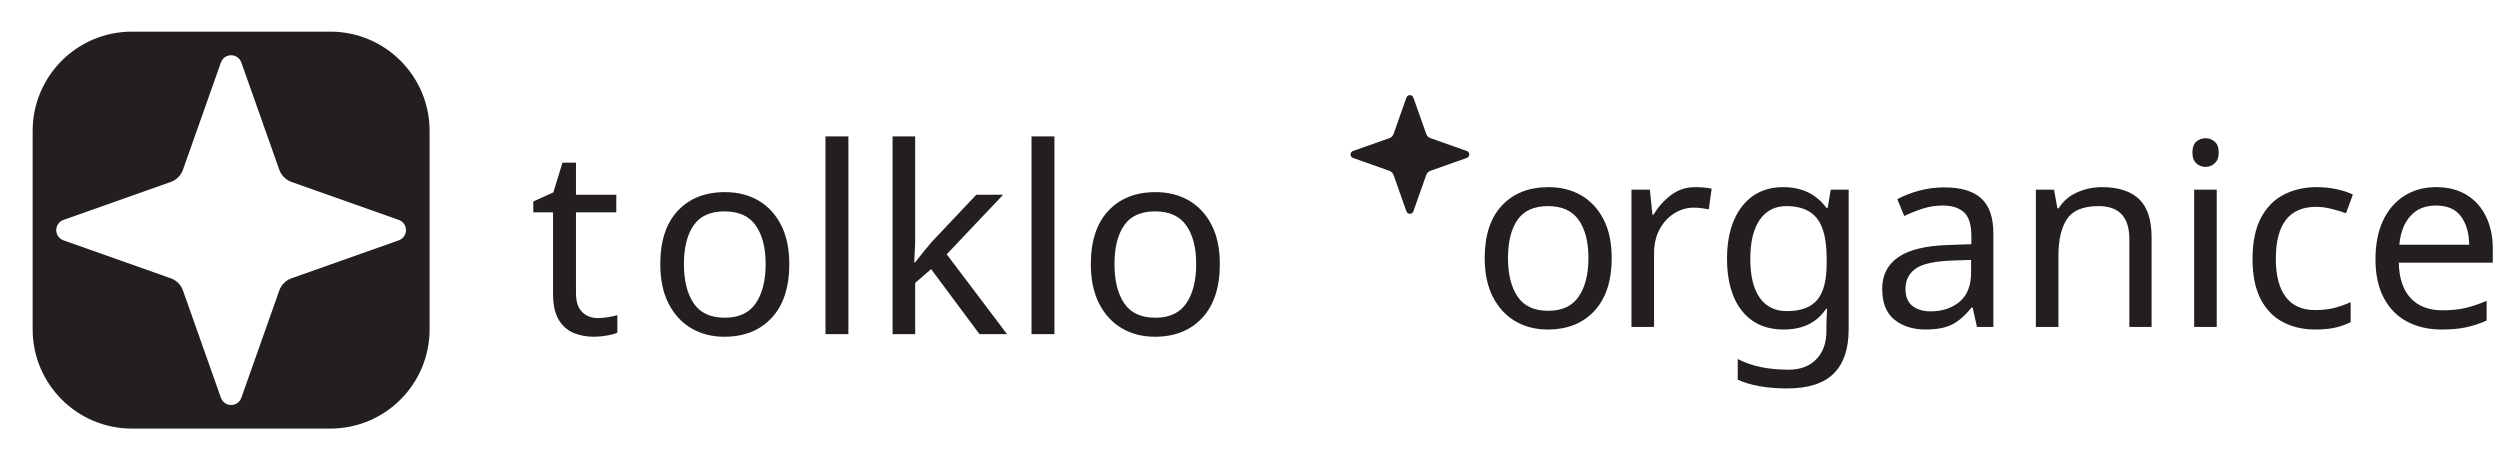
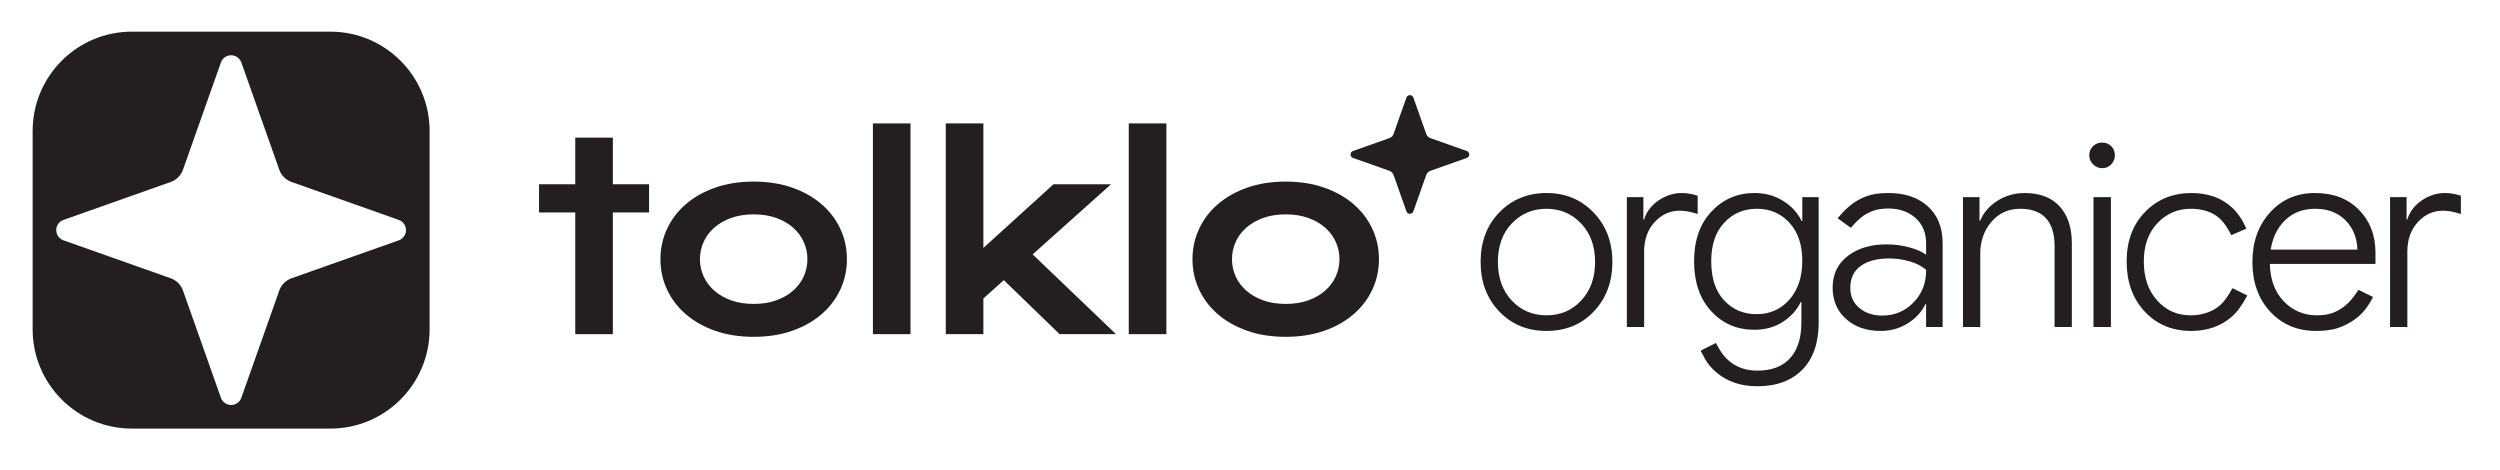
<svg xmlns="http://www.w3.org/2000/svg" width="100%" height="100%" viewBox="0 0 2196 412" version="1.1" xml:space="preserve" style="fill-rule:evenodd;clip-rule:evenodd;stroke-linejoin:round;stroke-miterlimit:2;">
  <g id="Mesa-de-trabajo1" transform="matrix(1,0,0,1,-145.077,-441.2004)">
    <rect x="145.077" y="441.2" width="2195.419" height="411.216" style="fill:none;" />
    <g transform="matrix(1,0,0,1,0.077047,0.200449)">
      <g transform="matrix(4.570304,0,0,4.570304,-2497.719,-4332.83)">
-         <g transform="matrix(50,0,0,50,846.0518,1108.756)">
-                 </g>
-         <text x="679.938px" y="1108.756px" style="font-family:'KronaOne-Regular', 'Krona One';font-size:50px;fill:rgb(35,31,32);">t<tspan x="702.39px 741.296px 755.471px 790.471px 804.646px " y="1108.756px 1108.756px 1108.756px 1108.756px 1108.756px ">olklo</tspan>
-         </text>
+         <g transform="matrix(1,0,0,1,679.938,1108.756)">
+           <path d="M8.862,-23.389L1.904,-23.389L1.904,-28.809L8.862,-28.809L8.862,-37.769L16.089,-37.769L16.089,-28.809L23.047,-28.809L23.047,-23.389L16.089,-23.389L16.089,0L8.862,0L8.862,-23.389Z" style="fill:rgb(35,31,32);fill-rule:nonzero;" />
+         </g>
+         <g transform="matrix(1,0,0,1,702.39,1108.756)">
+           <path d="M2.783,-14.404C2.783,-16.471 3.202,-18.408 4.041,-20.215C4.879,-22.021 6.075,-23.6 7.629,-24.951C9.184,-26.302 11.064,-27.368 13.269,-28.149C15.474,-28.931 17.952,-29.321 20.703,-29.321C23.454,-29.321 25.932,-28.931 28.137,-28.149C30.343,-27.368 32.222,-26.302 33.777,-24.951C35.331,-23.6 36.528,-22.021 37.366,-20.215C38.204,-18.408 38.623,-16.471 38.623,-14.404C38.623,-12.337 38.204,-10.4 37.366,-8.594C36.528,-6.787 35.331,-5.208 33.777,-3.857C32.222,-2.507 30.343,-1.44 28.137,-0.659C25.932,0.122 23.454,0.513 20.703,0.513C17.952,0.513 15.474,0.122 13.269,-0.659C11.064,-1.44 9.184,-2.507 7.629,-3.857C6.075,-5.208 4.879,-6.787 4.041,-8.594C3.202,-10.4 2.783,-12.337 2.783,-14.404ZM10.376,-14.404C10.376,-13.249 10.608,-12.154 11.072,-11.121C11.536,-10.087 12.211,-9.176 13.098,-8.386C13.985,-7.597 15.068,-6.97 16.345,-6.506C17.623,-6.042 19.076,-5.811 20.703,-5.811C22.331,-5.811 23.783,-6.042 25.061,-6.506C26.339,-6.97 27.421,-7.597 28.308,-8.386C29.195,-9.176 29.871,-10.087 30.334,-11.121C30.798,-12.154 31.03,-13.249 31.03,-14.404C31.03,-15.56 30.798,-16.659 30.334,-17.7C29.871,-18.742 29.195,-19.657 28.308,-20.447C27.421,-21.236 26.339,-21.863 25.061,-22.327C23.783,-22.791 22.331,-23.022 20.703,-23.022C19.076,-23.022 17.623,-22.791 16.345,-22.327C15.068,-21.863 13.985,-21.236 13.098,-20.447C12.211,-19.657 11.536,-18.742 11.072,-17.7C10.608,-16.659 10.376,-15.56 10.376,-14.404Z" style="fill:rgb(35,31,32);fill-rule:nonzero;" />
+           <rect x="43.618" y="-40.503" width="7.227" height="40.503" style="fill:rgb(35,31,32);fill-rule:nonzero;" />
+           <path d="M57.622,-40.503L64.849,-40.503L64.849,-16.577L78.325,-28.809L89.385,-28.809L74.321,-15.332L90.337,0L79.497,0L68.779,-10.376L64.849,-6.86L64.849,0L57.622,0L57.622,-40.503Z" style="fill:rgb(35,31,32);fill-rule:nonzero;" />
+           <rect x="92.793" y="-40.503" width="7.227" height="40.503" style="fill:rgb(35,31,32);fill-rule:nonzero;" />
+           <path d="M105.039,-14.404C105.039,-16.471 105.458,-18.408 106.297,-20.215C107.135,-22.021 108.331,-23.6 109.885,-24.951C111.44,-26.302 113.32,-27.368 115.525,-28.149C117.73,-28.931 120.208,-29.321 122.959,-29.321C125.71,-29.321 128.188,-28.931 130.393,-28.149C132.599,-27.368 134.478,-26.302 136.033,-24.951C137.587,-23.6 138.784,-22.021 139.622,-20.215C140.46,-18.408 140.879,-16.471 140.879,-14.404C140.879,-12.337 140.46,-10.4 139.622,-8.594C138.784,-6.787 137.587,-5.208 136.033,-3.857C134.478,-2.507 132.599,-1.44 130.393,-0.659C128.188,0.122 125.71,0.513 122.959,0.513C120.208,0.513 117.73,0.122 115.525,-0.659C113.32,-1.44 111.44,-2.507 109.885,-3.857C108.331,-5.208 107.135,-6.787 106.297,-8.594C105.458,-10.4 105.039,-12.337 105.039,-14.404ZM112.632,-14.404C112.632,-13.249 112.864,-12.154 113.328,-11.121C113.792,-10.087 114.467,-9.176 115.354,-8.386C116.241,-7.597 117.324,-6.97 118.601,-6.506C119.879,-6.042 121.332,-5.811 122.959,-5.811C124.587,-5.811 126.039,-6.042 127.317,-6.506C128.595,-6.97 129.677,-7.597 130.564,-8.386C131.451,-9.176 132.127,-10.087 132.59,-11.121C133.054,-12.154 133.286,-13.249 133.286,-14.404C133.286,-15.56 133.054,-16.659 132.59,-17.7C132.127,-18.742 131.451,-19.657 130.564,-20.447C129.677,-21.236 128.595,-21.863 127.317,-22.327C126.039,-22.791 124.587,-23.022 122.959,-23.022C121.332,-23.022 119.879,-22.791 118.601,-22.327C117.324,-21.863 116.241,-21.236 115.354,-20.447C114.467,-19.657 113.792,-18.742 113.328,-17.7C112.864,-16.659 112.632,-15.56 112.632,-14.404Z" style="fill:rgb(35,31,32);fill-rule:nonzero;" />
+         </g>
      </g>
      <g transform="matrix(0.888537,0,0,0.888537,158.2028,-402.8727)">
        <path d="M409.843,1079.122L409.843,1275.334C409.843,1329.481 365.883,1373.441 311.737,1373.441L115.524,1373.441C61.378,1373.441 17.418,1329.481 17.418,1275.334L17.418,1079.122C17.418,1024.975 61.378,981.016 115.524,981.016L311.737,981.016C365.883,981.016 409.843,1024.975 409.843,1079.122ZM203.538,1011.492L166.019,1117.535C165.033,1120.322 163.437,1122.854 161.346,1124.944C159.256,1127.034 156.725,1128.631 153.938,1129.617L47.894,1167.135C43.618,1168.648 40.759,1172.692 40.759,1177.228C40.759,1181.764 43.618,1185.808 47.894,1187.321L153.938,1224.839C156.725,1225.825 159.256,1227.422 161.346,1229.512C163.437,1231.603 165.033,1234.134 166.019,1236.921L203.538,1342.965C205.051,1347.241 209.094,1350.099 213.63,1350.099C218.166,1350.099 222.21,1347.241 223.723,1342.965L261.242,1236.921C262.228,1234.134 263.824,1231.603 265.915,1229.512C268.005,1227.422 270.536,1225.825 273.323,1224.839L379.367,1187.321C383.643,1185.808 386.502,1181.764 386.502,1177.228C386.502,1172.692 383.643,1168.648 379.367,1167.135L273.323,1129.617C270.536,1128.631 268.005,1127.034 265.915,1124.944C263.824,1122.854 262.228,1120.322 261.242,1117.535L223.723,1011.492C222.21,1007.215 218.166,1004.357 213.63,1004.357C209.094,1004.357 205.051,1007.215 203.538,1011.492Z" style="fill:rgb(35,31,32);" />
-       </g>
-       <g transform="matrix(4.499387,0,0,4.499387,-1622.514,-4260.514)">
-         <g transform="matrix(50,0,0,50,874.3885,1108.756)">
-                 </g>
-         <text x="679.938px" y="1108.756px" style="font-family:'GoogleSansFlex-Light', 'Google Sans Flex', sans-serif;font-weight:300;font-size:50px;fill:rgb(35,31,32);">o<tspan x="707.088px 721.613px 748.738px 772.713px 797.913px 806.063px 830.613px 856.088px " y="1108.756px 1108.756px 1108.756px 1108.756px 1108.756px 1108.756px 1108.756px 1108.756px ">rganicer</tspan>
-         </text>
      </g>
      <g transform="matrix(0.37167,0,0,0.37167,1118.299,264.5215)">
        <path d="M705.228,705.392C706.456,701.922 709.737,699.602 713.418,699.602C717.099,699.602 720.381,701.922 721.609,705.392L752.056,791.45C752.856,793.711 754.152,795.765 755.848,797.462C757.545,799.158 759.599,800.454 761.86,801.254L847.917,831.701C851.388,832.929 853.708,836.211 853.708,839.892C853.708,843.573 851.388,846.854 847.917,848.082L761.86,878.529C759.599,879.33 757.545,880.625 755.848,882.322C754.152,884.018 752.856,886.072 752.056,888.334L721.609,974.391C720.381,977.861 717.099,980.181 713.418,980.181C709.737,980.181 706.456,977.861 705.228,974.391L674.781,888.334C673.98,886.072 672.685,884.018 670.988,882.322C669.292,880.625 667.238,879.33 664.976,878.529L578.919,848.082C575.449,846.854 573.129,843.573 573.129,839.892C573.129,836.211 575.449,832.929 578.919,831.701L664.976,801.254C667.238,800.454 669.292,799.158 670.988,797.462C672.685,795.765 673.98,793.711 674.781,791.45L705.228,705.392Z" style="fill:rgb(35,31,32);" />
      </g>
    </g>
+     <g transform="matrix(4.499387,0,0,4.499387,-1622.437,-4260.314)">
+       <g transform="matrix(1,0,0,1,679.938,1108.756)">
+         <path d="M14.825,0.775C11.075,0.775 7.992,-0.496 5.575,-3.038C3.158,-5.579 1.95,-8.8 1.95,-12.7C1.95,-16.65 3.175,-19.879 5.625,-22.388C8.075,-24.896 11.142,-26.15 14.825,-26.15C18.508,-26.15 21.571,-24.879 24.012,-22.338C26.454,-19.796 27.675,-16.583 27.675,-12.7C27.675,-8.817 26.475,-5.6 24.075,-3.05C21.675,-0.5 18.592,0.775 14.825,0.775ZM14.825,-2.275C17.542,-2.275 19.8,-3.242 21.6,-5.175C23.4,-7.108 24.3,-9.617 24.3,-12.7C24.3,-15.8 23.387,-18.304 21.562,-20.212C19.738,-22.121 17.492,-23.075 14.825,-23.075C12.125,-23.075 9.867,-22.125 8.05,-20.225C6.233,-18.325 5.325,-15.817 5.325,-12.7C5.325,-9.6 6.225,-7.088 8.025,-5.163C9.825,-3.238 12.092,-2.275 14.825,-2.275Z" style="fill:rgb(35,31,32);fill-rule:nonzero;" />
+       </g>
+       <g transform="matrix(1,0,0,1,707.088,1108.756)">
+         <path d="M3.35,0L3.35,-25.35L6.575,-25.35L6.575,-20.5L6,-20.95L6.7,-20.95C7.183,-22.5 8.133,-23.754 9.55,-24.713C10.967,-25.671 12.458,-26.15 14.025,-26.15C14.508,-26.15 14.983,-26.113 15.45,-26.038C15.917,-25.962 16.321,-25.875 16.662,-25.775C17.004,-25.675 17.175,-25.625 17.175,-25.625L17.175,-22.05C17.175,-22.05 16.942,-22.121 16.475,-22.263C16.008,-22.404 15.525,-22.513 15.025,-22.587C14.525,-22.662 14.083,-22.7 13.7,-22.7C11.767,-22.7 10.121,-21.954 8.763,-20.462C7.404,-18.971 6.725,-17.05 6.725,-14.7L6.725,0L3.35,0Z" style="fill:rgb(35,31,32);fill-rule:nonzero;" />
+       </g>
+       <g transform="matrix(1,0,0,1,707.088,1108.756)">
+         <path d="M28.825,11.575C27.192,11.575 25.713,11.346 24.388,10.887C23.063,10.429 21.892,9.771 20.875,8.912C19.858,8.054 19.083,7.125 18.55,6.125C18.017,5.125 17.75,4.625 17.75,4.625L20.725,3.125C20.725,3.125 20.958,3.533 21.425,4.35C21.892,5.167 22.483,5.896 23.2,6.538C23.917,7.179 24.75,7.671 25.7,8.012C26.65,8.354 27.692,8.525 28.825,8.525C31.625,8.525 33.758,7.713 35.225,6.087C36.692,4.462 37.425,2.142 37.425,-0.875L37.425,-4.875L37.3,-4.875C36.55,-3.308 35.379,-2.013 33.788,-0.988C32.196,0.037 30.35,0.55 28.25,0.55C24.85,0.55 22.038,-0.662 19.813,-3.087C17.588,-5.513 16.475,-8.767 16.475,-12.85C16.475,-16.883 17.604,-20.108 19.863,-22.525C22.121,-24.942 24.925,-26.15 28.275,-26.15C30.358,-26.15 32.221,-25.638 33.863,-24.613C35.504,-23.588 36.708,-22.275 37.475,-20.675L38.4,-20.675L37.6,-19.625L37.6,-25.35L40.8,-25.35L40.8,-0.875C40.8,3.092 39.742,6.158 37.625,8.325C35.508,10.492 32.575,11.575 28.825,11.575ZM28.7,-2.5C31.283,-2.5 33.413,-3.45 35.088,-5.35C36.763,-7.25 37.6,-9.775 37.6,-12.925C37.6,-16.042 36.767,-18.512 35.1,-20.337C33.433,-22.162 31.308,-23.075 28.725,-23.075C26.175,-23.075 24.054,-22.171 22.363,-20.363C20.671,-18.554 19.825,-16.05 19.825,-12.85C19.825,-9.533 20.663,-6.979 22.338,-5.188C24.013,-3.396 26.133,-2.5 28.7,-2.5Z" style="fill:rgb(35,31,32);fill-rule:nonzero;" />
+       </g>
+       <g transform="matrix(1,0,0,1,707.088,1108.756)">
+         <path d="M52.875,0.775C50.125,0.775 47.879,-0.004 46.138,-1.562C44.396,-3.121 43.525,-5.158 43.525,-7.675C43.525,-10.275 44.504,-12.333 46.463,-13.85C48.421,-15.367 50.942,-16.125 54.025,-16.125C55.558,-16.125 57.038,-15.933 58.463,-15.55C59.888,-15.167 60.992,-14.683 61.775,-14.1L61.775,-16.35C61.775,-18.4 61.083,-20.042 59.7,-21.275C58.317,-22.508 56.558,-23.125 54.425,-23.125C53.158,-23.125 52.096,-22.95 51.238,-22.6C50.379,-22.25 49.683,-21.858 49.15,-21.425C48.617,-20.992 48.138,-20.538 47.713,-20.062C47.288,-19.588 47.075,-19.35 47.075,-19.35L44.5,-21.225C44.5,-21.225 44.775,-21.538 45.325,-22.163C45.875,-22.788 46.542,-23.4 47.325,-24C48.108,-24.6 49.046,-25.108 50.138,-25.525C51.229,-25.942 52.658,-26.15 54.425,-26.15C57.642,-26.15 60.208,-25.279 62.125,-23.538C64.042,-21.796 65,-19.392 65,-16.325L65,0L61.775,0L61.775,-6.525L63,-4.475L61.65,-4.475C60.933,-2.958 59.783,-1.704 58.2,-0.713C56.617,0.279 54.842,0.775 52.875,0.775ZM53.2,-2.225C55.6,-2.225 57.629,-3.067 59.288,-4.75C60.946,-6.433 61.775,-8.525 61.775,-11.025L61.775,-11.15C60.958,-11.867 59.896,-12.417 58.588,-12.8C57.279,-13.183 55.925,-13.375 54.525,-13.375C52.225,-13.375 50.392,-12.892 49.025,-11.925C47.658,-10.958 46.975,-9.525 46.975,-7.625C46.975,-6.008 47.563,-4.704 48.738,-3.712C49.913,-2.721 51.4,-2.225 53.2,-2.225Z" style="fill:rgb(35,31,32);fill-rule:nonzero;" />
+       </g>
+       <g transform="matrix(1,0,0,1,707.088,1108.756)">
+         <path d="M68.975,0L68.975,-25.35L72.2,-25.35L72.2,-20.1L71.625,-20.725L72.325,-20.725C72.975,-22.325 74.1,-23.629 75.7,-24.638C77.3,-25.646 79.067,-26.15 81,-26.15C83.95,-26.15 86.225,-25.288 87.825,-23.562C89.425,-21.837 90.225,-19.425 90.225,-16.325L90.225,0L86.85,0L86.85,-15.825C86.85,-18.225 86.283,-20.033 85.15,-21.25C84.017,-22.467 82.35,-23.075 80.15,-23.075C77.85,-23.075 75.975,-22.225 74.525,-20.525C73.075,-18.825 72.35,-16.758 72.35,-14.325L72.35,0L68.975,0Z" style="fill:rgb(35,31,32);fill-rule:nonzero;" />
+       </g>
+       <g transform="matrix(1,0,0,1,707.088,1108.756)">
+         <path d="M94.45,0L94.45,-25.35L97.85,-25.35L97.85,0L94.45,0ZM96.15,-31C95.467,-31 94.875,-31.25 94.375,-31.75C93.875,-32.25 93.625,-32.842 93.625,-33.525C93.625,-34.242 93.871,-34.833 94.363,-35.3C94.854,-35.767 95.45,-36 96.15,-36C96.85,-36 97.438,-35.767 97.913,-35.3C98.388,-34.833 98.625,-34.242 98.625,-33.525C98.625,-32.842 98.388,-32.25 97.913,-31.75C97.438,-31.25 96.85,-31 96.15,-31Z" style="fill:rgb(35,31,32);fill-rule:nonzero;" />
+       </g>
+       <g transform="matrix(1,0,0,1,707.088,1108.756)">
+         <path d="M113.55,0.775C109.833,0.775 106.8,-0.487 104.45,-3.012C102.1,-5.538 100.925,-8.792 100.925,-12.775C100.925,-16.775 102.125,-20.004 104.525,-22.462C106.925,-24.921 109.942,-26.15 113.575,-26.15C115.158,-26.15 116.608,-25.921 117.925,-25.462C119.242,-25.004 120.438,-24.283 121.513,-23.3C122.588,-22.317 123.517,-20.95 124.3,-19.2L121.35,-17.925C120.7,-19.242 120.008,-20.263 119.275,-20.988C118.542,-21.713 117.683,-22.242 116.7,-22.575C115.717,-22.908 114.625,-23.075 113.425,-23.075C110.875,-23.075 108.713,-22.142 106.938,-20.275C105.163,-18.408 104.275,-15.908 104.275,-12.775C104.275,-9.642 105.142,-7.108 106.875,-5.175C108.608,-3.242 110.783,-2.275 113.4,-2.275C114.6,-2.275 115.704,-2.458 116.713,-2.825C117.721,-3.192 118.583,-3.704 119.3,-4.363C120.017,-5.021 120.775,-6.092 121.575,-7.575L124.475,-6.15C123.508,-4.3 122.5,-2.917 121.45,-2C120.4,-1.083 119.208,-0.392 117.875,0.075C116.542,0.542 115.1,0.775 113.55,0.775Z" style="fill:rgb(35,31,32);fill-rule:nonzero;" />
+       </g>
+       <g transform="matrix(1,0,0,1,707.088,1108.756)">
+         <path d="M137.9,0.775C134.267,0.775 131.288,-0.475 128.963,-2.975C126.638,-5.475 125.475,-8.717 125.475,-12.7C125.475,-16.583 126.617,-19.796 128.9,-22.338C131.183,-24.879 134.117,-26.15 137.7,-26.15C141.267,-26.15 144.125,-25.058 146.275,-22.875C148.425,-20.692 149.5,-17.908 149.5,-14.525L149.5,-12.3L127.475,-12.3L127.475,-15.1L145.975,-15.1C145.892,-17.45 145.108,-19.367 143.625,-20.85C142.142,-22.333 140.167,-23.075 137.7,-23.075C135.05,-23.075 132.917,-22.133 131.3,-20.25C129.683,-18.367 128.875,-15.85 128.875,-12.7C128.875,-9.517 129.754,-6.983 131.513,-5.1C133.271,-3.217 135.458,-2.275 138.075,-2.275C139.508,-2.275 140.7,-2.5 141.65,-2.95C142.6,-3.4 143.413,-3.95 144.088,-4.6C144.763,-5.25 145.458,-6.133 146.175,-7.25L149.025,-5.85C148.258,-4.317 147.375,-3.104 146.375,-2.212C145.375,-1.321 144.208,-0.6 142.875,-0.05C141.542,0.5 139.883,0.775 137.9,0.775Z" style="fill:rgb(35,31,32);fill-rule:nonzero;" />
+       </g>
+       <g transform="matrix(1,0,0,1,707.088,1108.756)">
+         <path d="M152.35,0L152.35,-25.35L155.575,-25.35L155.575,-20.5L155,-20.95L155.7,-20.95C156.183,-22.5 157.133,-23.754 158.55,-24.713C159.967,-25.671 161.458,-26.15 163.025,-26.15C163.508,-26.15 163.983,-26.113 164.45,-26.038C164.917,-25.962 165.321,-25.875 165.662,-25.775C166.004,-25.675 166.175,-25.625 166.175,-25.625L166.175,-22.05C166.175,-22.05 165.942,-22.121 165.475,-22.263C165.008,-22.404 164.525,-22.513 164.025,-22.587C163.525,-22.662 163.083,-22.7 162.7,-22.7C160.767,-22.7 159.121,-21.954 157.762,-20.462C156.404,-18.971 155.725,-17.05 155.725,-14.7L155.725,0L152.35,0Z" style="fill:rgb(35,31,32);fill-rule:nonzero;" />
+       </g>
+     </g>
  </g>
</svg>
